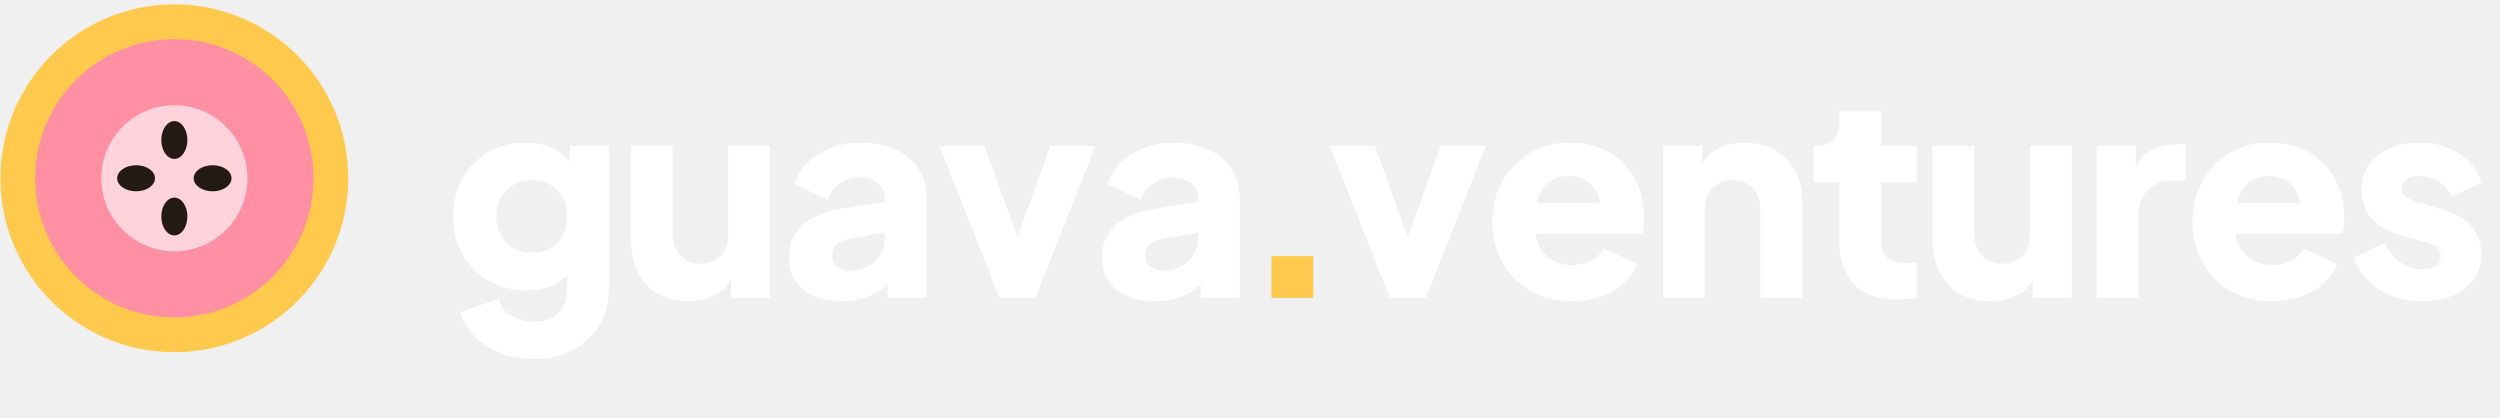
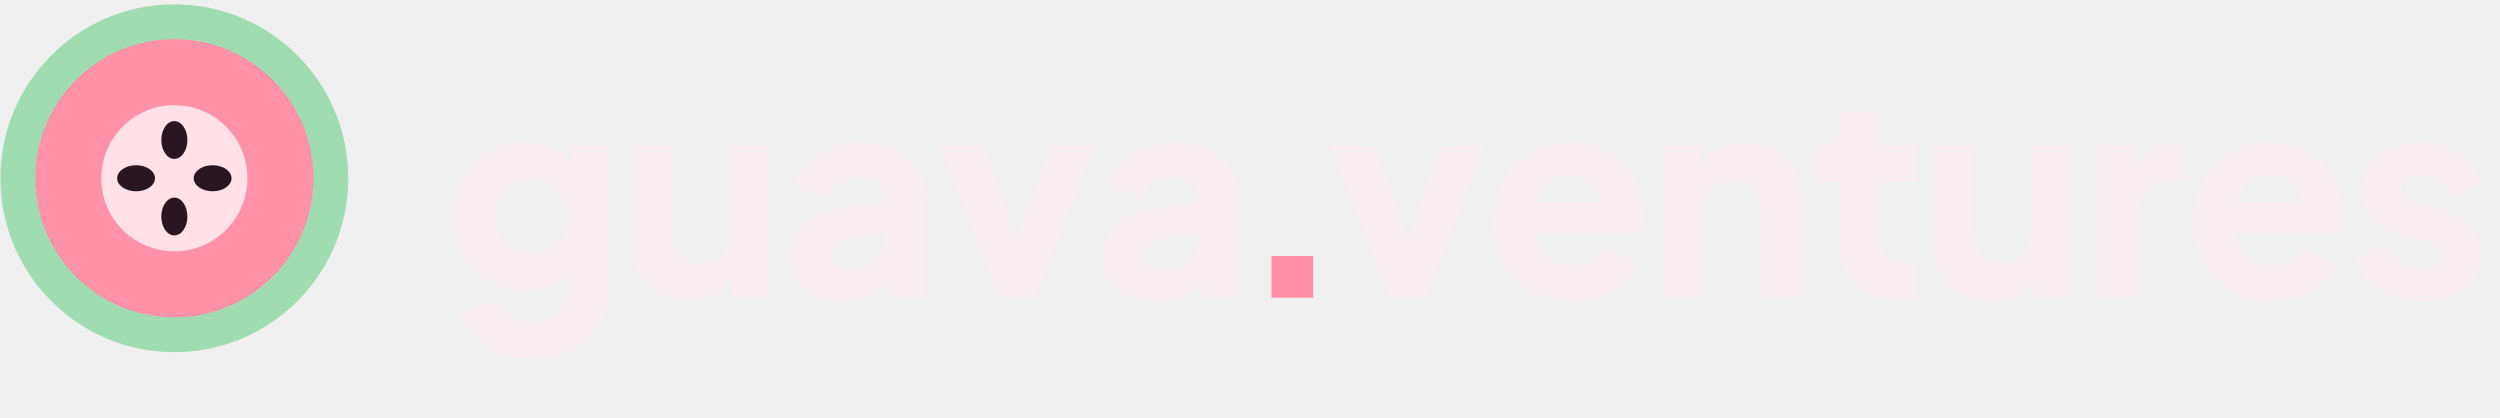
<svg xmlns="http://www.w3.org/2000/svg" viewBox="0 0 574.8 96.0" width="575" height="96">
-   <circle cx="40" cy="41" r="40" fill="#ffc94d" />
-   <circle cx="40" cy="41" r="32.00" fill="#ff8fa3" />
-   <circle cx="40" cy="41" r="16.80" fill="#ffd3dc" />
-   <ellipse cx="40.00" cy="32.20" rx="3.00" ry="4.35" fill="#231a14" transform="rotate(0 40.00 32.20)" />
-   <ellipse cx="48.80" cy="41.00" rx="3.00" ry="4.35" fill="#231a14" transform="rotate(90 48.80 41.00)" />
-   <ellipse cx="40.00" cy="49.80" rx="3.00" ry="4.35" fill="#231a14" transform="rotate(0 40.00 49.80)" />
-   <ellipse cx="31.20" cy="41.00" rx="3.00" ry="4.35" fill="#231a14" transform="rotate(90 31.20 41.00)" />
-   <g transform="translate(102 6.44)">
-     <path fill="#ffffff" d="M20.672 76.16Q16.64 76.16 13.184 74.816Q9.728 73.472 7.264 71.072Q4.8 68.672 3.712 65.408L12.608 62.272Q13.312 64.704 15.488 66.112Q17.664 67.52 20.672 67.52Q23.04 67.52 24.768 66.656Q26.496 65.792 27.424 64.128Q28.352 62.464 28.352 60.224V52.224L30.208 54.528Q28.416 57.472 25.6 58.912Q22.784 60.352 19.008 60.352Q14.144 60.352 10.304 58.144Q6.464 55.936 4.288 52.064Q2.112 48.192 2.112 43.264Q2.112 38.336 4.288 34.528Q6.464 30.72 10.24 28.544Q14.016 26.368 18.816 26.368Q22.592 26.368 25.408 27.872Q28.224 29.376 30.208 32.448L28.992 34.752V27.136H37.952V60.224Q37.952 64.832 35.712 68.448Q33.472 72.064 29.6 74.112Q25.728 76.16 20.672 76.16ZM20.352 51.648Q22.784 51.648 24.576 50.624Q26.368 49.6 27.36 47.744Q28.352 45.888 28.352 43.392Q28.352 40.896 27.328 39.008Q26.304 37.12 24.512 36.064Q22.72 35.008 20.352 35.008Q17.92 35.008 16.032 36.064Q14.144 37.12 13.088 39.008Q12.032 40.896 12.032 43.392Q12.032 45.824 13.088 47.68Q14.144 49.536 16.032 50.592Q17.92 51.648 20.352 51.648Z M56.256 62.848Q52.032 62.848 49.056 61.024Q46.08 59.2 44.544 55.936Q43.008 52.672 43.008 48.32V27.136H52.608V47.552Q52.608 49.536 53.408 51.04Q54.208 52.544 55.68 53.376Q57.152 54.208 59.008 54.208Q60.928 54.208 62.368 53.376Q63.808 52.544 64.608 51.04Q65.408 49.536 65.408 47.552V27.136H75.008V62.08H66.048V55.168L66.56 56.704Q65.344 59.84 62.624 61.344Q59.904 62.848 56.256 62.848Z M91.584 62.848Q87.808 62.848 85.056 61.632Q82.304 60.416 80.832 58.144Q79.36 55.872 79.36 52.736Q79.36 49.792 80.704 47.52Q82.048 45.248 84.832 43.712Q87.616 42.176 91.776 41.536L102.464 39.808V46.848L93.504 48.448Q91.456 48.832 90.368 49.76Q89.28 50.688 89.28 52.416Q89.28 54.016 90.496 54.912Q91.712 55.808 93.504 55.808Q95.872 55.808 97.664 54.784Q99.456 53.76 100.448 52.0Q101.44 50.24 101.44 48.128V39.04Q101.44 37.056 99.872 35.712Q98.304 34.368 95.616 34.368Q93.056 34.368 91.104 35.776Q89.152 37.184 88.256 39.488L80.576 35.84Q81.6 32.896 83.84 30.784Q86.08 28.672 89.216 27.52Q92.352 26.368 96.064 26.368Q100.48 26.368 103.872 27.968Q107.264 29.568 109.152 32.416Q111.04 35.264 111.04 39.04V62.08H102.08V56.448L104.256 56.064Q102.72 58.368 100.864 59.872Q99.008 61.376 96.704 62.112Q94.4 62.848 91.584 62.848Z M127.744 62.08 113.984 27.136H124.352L133.888 53.568H129.92L139.456 27.136H149.824L136.064 62.08Z M163.584 62.848Q159.808 62.848 157.056 61.632Q154.304 60.416 152.832 58.144Q151.36 55.872 151.36 52.736Q151.36 49.792 152.704 47.52Q154.048 45.248 156.832 43.712Q159.616 42.176 163.776 41.536L174.464 39.808V46.848L165.504 48.448Q163.456 48.832 162.368 49.76Q161.28 50.688 161.28 52.416Q161.28 54.016 162.496 54.912Q163.712 55.808 165.504 55.808Q167.872 55.808 169.664 54.784Q171.456 53.76 172.448 52.0Q173.44 50.24 173.44 48.128V39.04Q173.44 37.056 171.872 35.712Q170.304 34.368 167.616 34.368Q165.056 34.368 163.104 35.776Q161.152 37.184 160.256 39.488L152.576 35.84Q153.6 32.896 155.84 30.784Q158.08 28.672 161.216 27.52Q164.352 26.368 168.064 26.368Q172.48 26.368 175.872 27.968Q179.264 29.568 181.152 32.416Q183.04 35.264 183.04 39.04V62.08H174.08V56.448L176.256 56.064Q174.72 58.368 172.864 59.872Q171.008 61.376 168.704 62.112Q166.4 62.848 163.584 62.848Z" />
-     <path fill="#ffc94d" d="M190.336 62.08V52.48H199.936V62.08Z" />
-     <path fill="#ffffff" d="M217.536 62.08 203.776 27.136H214.144L223.68 53.568H219.712L229.248 27.136H239.616L225.856 62.08Z M259.392 62.848Q253.824 62.848 249.728 60.384Q245.632 57.92 243.392 53.76Q241.152 49.6 241.152 44.544Q241.152 39.296 243.488 35.2Q245.824 31.104 249.792 28.736Q253.76 26.368 258.752 26.368Q262.912 26.368 266.112 27.68Q269.312 28.992 271.52 31.36Q273.728 33.728 274.88 36.832Q276.032 39.936 276.032 43.584Q276.032 44.608 275.936 45.6Q275.84 46.592 275.584 47.296H249.408V40.256H270.144L265.6 43.584Q266.24 40.832 265.536 38.688Q264.832 36.544 263.072 35.296Q261.312 34.048 258.752 34.048Q256.256 34.048 254.464 35.264Q252.672 36.48 251.776 38.848Q250.88 41.216 251.072 44.608Q250.816 47.552 251.776 49.792Q252.736 52.032 254.72 53.28Q256.704 54.528 259.52 54.528Q262.08 54.528 263.904 53.504Q265.728 52.48 266.752 50.688L274.432 54.336Q273.408 56.896 271.2 58.816Q268.992 60.736 265.984 61.792Q262.976 62.848 259.392 62.848Z M280.384 62.08V27.136H289.344V34.048L288.832 32.512Q290.048 29.376 292.768 27.872Q295.488 26.368 299.136 26.368Q303.104 26.368 306.08 28.032Q309.056 29.696 310.72 32.672Q312.384 35.648 312.384 39.616V62.08H302.784V41.664Q302.784 39.616 301.984 38.144Q301.184 36.672 299.744 35.84Q298.304 35.008 296.384 35.008Q294.528 35.008 293.056 35.84Q291.584 36.672 290.784 38.144Q289.984 39.616 289.984 41.664V62.08Z M334.272 62.464Q327.936 62.464 324.448 59.04Q320.96 55.616 320.96 49.472V35.456H315.072V27.136H315.392Q318.08 27.136 319.52 25.792Q320.96 24.448 320.96 21.76V19.2H330.56V27.136H338.752V35.456H330.56V48.832Q330.56 50.624 331.2 51.808Q331.84 52.992 333.184 53.568Q334.528 54.144 336.512 54.144Q336.96 54.144 337.536 54.08Q338.112 54.016 338.752 53.952V62.08Q337.792 62.208 336.576 62.336Q335.36 62.464 334.272 62.464Z M355.648 62.848Q351.424 62.848 348.448 61.024Q345.472 59.2 343.936 55.936Q342.4 52.672 342.4 48.32V27.136H352.0V47.552Q352.0 49.536 352.8 51.04Q353.6 52.544 355.072 53.376Q356.544 54.208 358.4 54.208Q360.32 54.208 361.76 53.376Q363.2 52.544 364.0 51.04Q364.8 49.536 364.8 47.552V27.136H374.4V62.08H365.44V55.168L365.952 56.704Q364.736 59.84 362.016 61.344Q359.296 62.848 355.648 62.848Z M380.16 62.08V27.136H389.12V35.52L388.48 34.304Q389.632 29.888 392.288 28.32Q394.944 26.752 398.592 26.752H400.64V35.072H397.632Q394.112 35.072 391.936 37.216Q389.76 39.36 389.76 43.264V62.08Z M420.416 62.848Q414.848 62.848 410.752 60.384Q406.656 57.92 404.416 53.76Q402.176 49.6 402.176 44.544Q402.176 39.296 404.512 35.2Q406.848 31.104 410.816 28.736Q414.784 26.368 419.776 26.368Q423.936 26.368 427.136 27.68Q430.336 28.992 432.544 31.36Q434.752 33.728 435.904 36.832Q437.056 39.936 437.056 43.584Q437.056 44.608 436.96 45.6Q436.864 46.592 436.608 47.296H410.432V40.256H431.168L426.624 43.584Q427.264 40.832 426.56 38.688Q425.856 36.544 424.096 35.296Q422.336 34.048 419.776 34.048Q417.28 34.048 415.488 35.264Q413.696 36.48 412.8 38.848Q411.904 41.216 412.096 44.608Q411.84 47.552 412.8 49.792Q413.76 52.032 415.744 53.28Q417.728 54.528 420.544 54.528Q423.104 54.528 424.928 53.504Q426.752 52.48 427.776 50.688L435.456 54.336Q434.432 56.896 432.224 58.816Q430.016 60.736 427.008 61.792Q424.0 62.848 420.416 62.848Z M455.104 62.848Q449.344 62.848 445.088 60.128Q440.832 57.408 439.296 52.8L446.336 49.472Q447.68 52.288 449.984 53.888Q452.288 55.488 455.104 55.488Q457.152 55.488 458.24 54.656Q459.328 53.824 459.328 52.352Q459.328 51.584 458.944 51.04Q458.56 50.496 457.792 50.048Q457.024 49.6 455.872 49.28L449.92 47.616Q445.632 46.4 443.328 43.68Q441.024 40.96 441.024 37.248Q441.024 33.984 442.688 31.552Q444.352 29.12 447.36 27.744Q450.368 26.368 454.272 26.368Q459.392 26.368 463.264 28.768Q467.136 31.168 468.736 35.52L461.632 38.848Q460.864 36.672 458.848 35.36Q456.832 34.048 454.272 34.048Q452.416 34.048 451.36 34.816Q450.304 35.584 450.304 36.928Q450.304 37.632 450.688 38.208Q451.072 38.784 451.936 39.232Q452.8 39.68 454.08 40.064L459.648 41.728Q464 43.008 466.304 45.6Q468.608 48.192 468.608 51.968Q468.608 55.232 466.912 57.664Q465.216 60.096 462.208 61.472Q459.2 62.848 455.104 62.848Z" />
+   <circle cx="40" cy="41" r="40" fill="#9fdcb0" />
+   <circle cx="40" cy="41" r="32.00" fill="#ff92a8" />
+   <circle cx="40" cy="41" r="16.80" fill="#ffe1e7" />
+   <ellipse cx="40.00" cy="32.20" rx="3.00" ry="4.35" fill="#2a1520" transform="rotate(0 40.00 32.20)" />
+   <ellipse cx="48.80" cy="41.00" rx="3.00" ry="4.35" fill="#2a1520" transform="rotate(90 48.80 41.00)" />
+   <ellipse cx="40.00" cy="49.80" rx="3.00" ry="4.35" fill="#2a1520" transform="rotate(0 40.00 49.80)" />
+   <ellipse cx="31.20" cy="41.00" rx="3.00" ry="4.35" fill="#2a1520" transform="rotate(90 31.20 41.00)" />
+   <g transform="translate(102 6.4)">
+     <path fill="#f8eef2" d="M20.672 76.16Q16.64 76.16 13.184 74.816Q9.728 73.472 7.264 71.072Q4.8 68.672 3.712 65.408L12.608 62.272Q13.312 64.704 15.488 66.112Q17.664 67.52 20.672 67.52Q23.04 67.52 24.768 66.656Q26.496 65.792 27.424 64.128Q28.352 62.464 28.352 60.224V52.224L30.208 54.528Q28.416 57.472 25.6 58.912Q22.784 60.352 19.008 60.352Q14.144 60.352 10.304 58.144Q6.464 55.936 4.288 52.064Q2.112 48.192 2.112 43.264Q2.112 38.336 4.288 34.528Q6.464 30.72 10.24 28.544Q14.016 26.368 18.816 26.368Q22.592 26.368 25.408 27.872Q28.224 29.376 30.208 32.448L28.992 34.752V27.136H37.952V60.224Q37.952 64.832 35.712 68.448Q33.472 72.064 29.6 74.112Q25.728 76.16 20.672 76.16ZM20.352 51.648Q22.784 51.648 24.576 50.624Q26.368 49.6 27.36 47.744Q28.352 45.888 28.352 43.392Q28.352 40.896 27.328 39.008Q26.304 37.12 24.512 36.064Q22.72 35.008 20.352 35.008Q17.92 35.008 16.032 36.064Q14.144 37.12 13.088 39.008Q12.032 40.896 12.032 43.392Q12.032 45.824 13.088 47.68Q14.144 49.536 16.032 50.592Q17.92 51.648 20.352 51.648Z M56.256 62.848Q52.032 62.848 49.056 61.024Q46.08 59.2 44.544 55.936Q43.008 52.672 43.008 48.32V27.136H52.608V47.552Q52.608 49.536 53.408 51.04Q54.208 52.544 55.68 53.376Q57.152 54.208 59.008 54.208Q60.928 54.208 62.368 53.376Q63.808 52.544 64.608 51.04Q65.408 49.536 65.408 47.552V27.136H75.008V62.08H66.048V55.168L66.56 56.704Q65.344 59.84 62.624 61.344Q59.904 62.848 56.256 62.848Z M91.584 62.848Q87.808 62.848 85.056 61.632Q82.304 60.416 80.832 58.144Q79.36 55.872 79.36 52.736Q79.36 49.792 80.704 47.52Q82.048 45.248 84.832 43.712Q87.616 42.176 91.776 41.536L102.464 39.808V46.848L93.504 48.448Q91.456 48.832 90.368 49.76Q89.28 50.688 89.28 52.416Q89.28 54.016 90.496 54.912Q91.712 55.808 93.504 55.808Q95.872 55.808 97.664 54.784Q99.456 53.76 100.448 52.0Q101.44 50.24 101.44 48.128V39.04Q101.44 37.056 99.872 35.712Q98.304 34.368 95.616 34.368Q93.056 34.368 91.104 35.776Q89.152 37.184 88.256 39.488L80.576 35.84Q81.6 32.896 83.84 30.784Q86.08 28.672 89.216 27.52Q92.352 26.368 96.064 26.368Q100.48 26.368 103.872 27.968Q107.264 29.568 109.152 32.416Q111.04 35.264 111.04 39.04V62.08H102.08V56.448L104.256 56.064Q102.72 58.368 100.864 59.872Q99.008 61.376 96.704 62.112Q94.4 62.848 91.584 62.848Z M127.744 62.08 113.984 27.136H124.352L133.888 53.568H129.92L139.456 27.136H149.824L136.064 62.08Z M163.584 62.848Q159.808 62.848 157.056 61.632Q154.304 60.416 152.832 58.144Q151.36 55.872 151.36 52.736Q151.36 49.792 152.704 47.52Q154.048 45.248 156.832 43.712Q159.616 42.176 163.776 41.536L174.464 39.808V46.848L165.504 48.448Q163.456 48.832 162.368 49.76Q161.28 50.688 161.28 52.416Q161.28 54.016 162.496 54.912Q163.712 55.808 165.504 55.808Q167.872 55.808 169.664 54.784Q171.456 53.76 172.448 52.0Q173.44 50.24 173.44 48.128V39.04Q173.44 37.056 171.872 35.712Q170.304 34.368 167.616 34.368Q165.056 34.368 163.104 35.776Q161.152 37.184 160.256 39.488L152.576 35.84Q153.6 32.896 155.84 30.784Q158.08 28.672 161.216 27.52Q164.352 26.368 168.064 26.368Q172.48 26.368 175.872 27.968Q179.264 29.568 181.152 32.416Q183.04 35.264 183.04 39.04V62.08H174.08V56.448L176.256 56.064Q174.72 58.368 172.864 59.872Q171.008 61.376 168.704 62.112Q166.4 62.848 163.584 62.848Z" />
+     <path fill="#ff8fa8" d="M190.336 62.08V52.48H199.936V62.08Z" />
+     <path fill="#f8eef2" d="M217.536 62.08 203.776 27.136H214.144L223.68 53.568H219.712L229.248 27.136H239.616L225.856 62.08Z M259.392 62.848Q253.824 62.848 249.728 60.384Q245.632 57.92 243.392 53.76Q241.152 49.6 241.152 44.544Q241.152 39.296 243.488 35.2Q245.824 31.104 249.792 28.736Q253.76 26.368 258.752 26.368Q262.912 26.368 266.112 27.68Q269.312 28.992 271.52 31.36Q273.728 33.728 274.88 36.832Q276.032 39.936 276.032 43.584Q276.032 44.608 275.936 45.6Q275.84 46.592 275.584 47.296H249.408V40.256H270.144L265.6 43.584Q266.24 40.832 265.536 38.688Q264.832 36.544 263.072 35.296Q261.312 34.048 258.752 34.048Q256.256 34.048 254.464 35.264Q252.672 36.48 251.776 38.848Q250.88 41.216 251.072 44.608Q250.816 47.552 251.776 49.792Q252.736 52.032 254.72 53.28Q256.704 54.528 259.52 54.528Q262.08 54.528 263.904 53.504Q265.728 52.48 266.752 50.688L274.432 54.336Q273.408 56.896 271.2 58.816Q268.992 60.736 265.984 61.792Q262.976 62.848 259.392 62.848Z M280.384 62.08V27.136H289.344V34.048L288.832 32.512Q290.048 29.376 292.768 27.872Q295.488 26.368 299.136 26.368Q303.104 26.368 306.08 28.032Q309.056 29.696 310.72 32.672Q312.384 35.648 312.384 39.616V62.08H302.784V41.664Q302.784 39.616 301.984 38.144Q301.184 36.672 299.744 35.84Q298.304 35.008 296.384 35.008Q294.528 35.008 293.056 35.84Q291.584 36.672 290.784 38.144Q289.984 39.616 289.984 41.664V62.08Z M334.272 62.464Q327.936 62.464 324.448 59.04Q320.96 55.616 320.96 49.472V35.456H315.072V27.136H315.392Q318.08 27.136 319.52 25.792Q320.96 24.448 320.96 21.76V19.2H330.56V27.136H338.752V35.456H330.56V48.832Q330.56 50.624 331.2 51.808Q331.84 52.992 333.184 53.568Q334.528 54.144 336.512 54.144Q336.96 54.144 337.536 54.08Q338.112 54.016 338.752 53.952V62.08Q337.792 62.208 336.576 62.336Q335.36 62.464 334.272 62.464Z M355.648 62.848Q351.424 62.848 348.448 61.024Q345.472 59.2 343.936 55.936Q342.4 52.672 342.4 48.32V27.136H352.0V47.552Q352.0 49.536 352.8 51.04Q353.6 52.544 355.072 53.376Q356.544 54.208 358.4 54.208Q360.32 54.208 361.76 53.376Q363.2 52.544 364.0 51.04Q364.8 49.536 364.8 47.552V27.136H374.4V62.08H365.44V55.168L365.952 56.704Q364.736 59.84 362.016 61.344Q359.296 62.848 355.648 62.848Z M380.16 62.08V27.136H389.12V35.52L388.48 34.304Q389.632 29.888 392.288 28.32Q394.944 26.752 398.592 26.752H400.64V35.072H397.632Q394.112 35.072 391.936 37.216Q389.76 39.36 389.76 43.264V62.08Z M420.416 62.848Q414.848 62.848 410.752 60.384Q406.656 57.92 404.416 53.76Q402.176 49.6 402.176 44.544Q402.176 39.296 404.512 35.2Q406.848 31.104 410.816 28.736Q414.784 26.368 419.776 26.368Q423.936 26.368 427.136 27.68Q430.336 28.992 432.544 31.36Q434.752 33.728 435.904 36.832Q437.056 39.936 437.056 43.584Q437.056 44.608 436.96 45.6Q436.864 46.592 436.608 47.296H410.432V40.256H431.168L426.624 43.584Q427.264 40.832 426.56 38.688Q425.856 36.544 424.096 35.296Q422.336 34.048 419.776 34.048Q417.28 34.048 415.488 35.264Q413.696 36.48 412.8 38.848Q411.904 41.216 412.096 44.608Q411.84 47.552 412.8 49.792Q413.76 52.032 415.744 53.28Q417.728 54.528 420.544 54.528Q423.104 54.528 424.928 53.504Q426.752 52.48 427.776 50.688L435.456 54.336Q434.432 56.896 432.224 58.816Q430.016 60.736 427.008 61.792Q424.0 62.848 420.416 62.848Z M455.104 62.848Q449.344 62.848 445.088 60.128Q440.832 57.408 439.296 52.8L446.336 49.472Q447.68 52.288 449.984 53.888Q452.288 55.488 455.104 55.488Q457.152 55.488 458.24 54.656Q459.328 53.824 459.328 52.352Q459.328 51.584 458.944 51.04Q458.56 50.496 457.792 50.048Q457.024 49.6 455.872 49.28L449.92 47.616Q445.632 46.4 443.328 43.68Q441.024 40.96 441.024 37.248Q441.024 33.984 442.688 31.552Q444.352 29.12 447.36 27.744Q450.368 26.368 454.272 26.368Q459.392 26.368 463.264 28.768Q467.136 31.168 468.736 35.52L461.632 38.848Q460.864 36.672 458.848 35.36Q456.832 34.048 454.272 34.048Q452.416 34.048 451.36 34.816Q450.304 35.584 450.304 36.928Q450.304 37.632 450.688 38.208Q451.072 38.784 451.936 39.232Q452.8 39.68 454.08 40.064L459.648 41.728Q464 43.008 466.304 45.6Q468.608 48.192 468.608 51.968Q468.608 55.232 466.912 57.664Q465.216 60.096 462.208 61.472Q459.2 62.848 455.104 62.848Z" />
  </g>
</svg>
